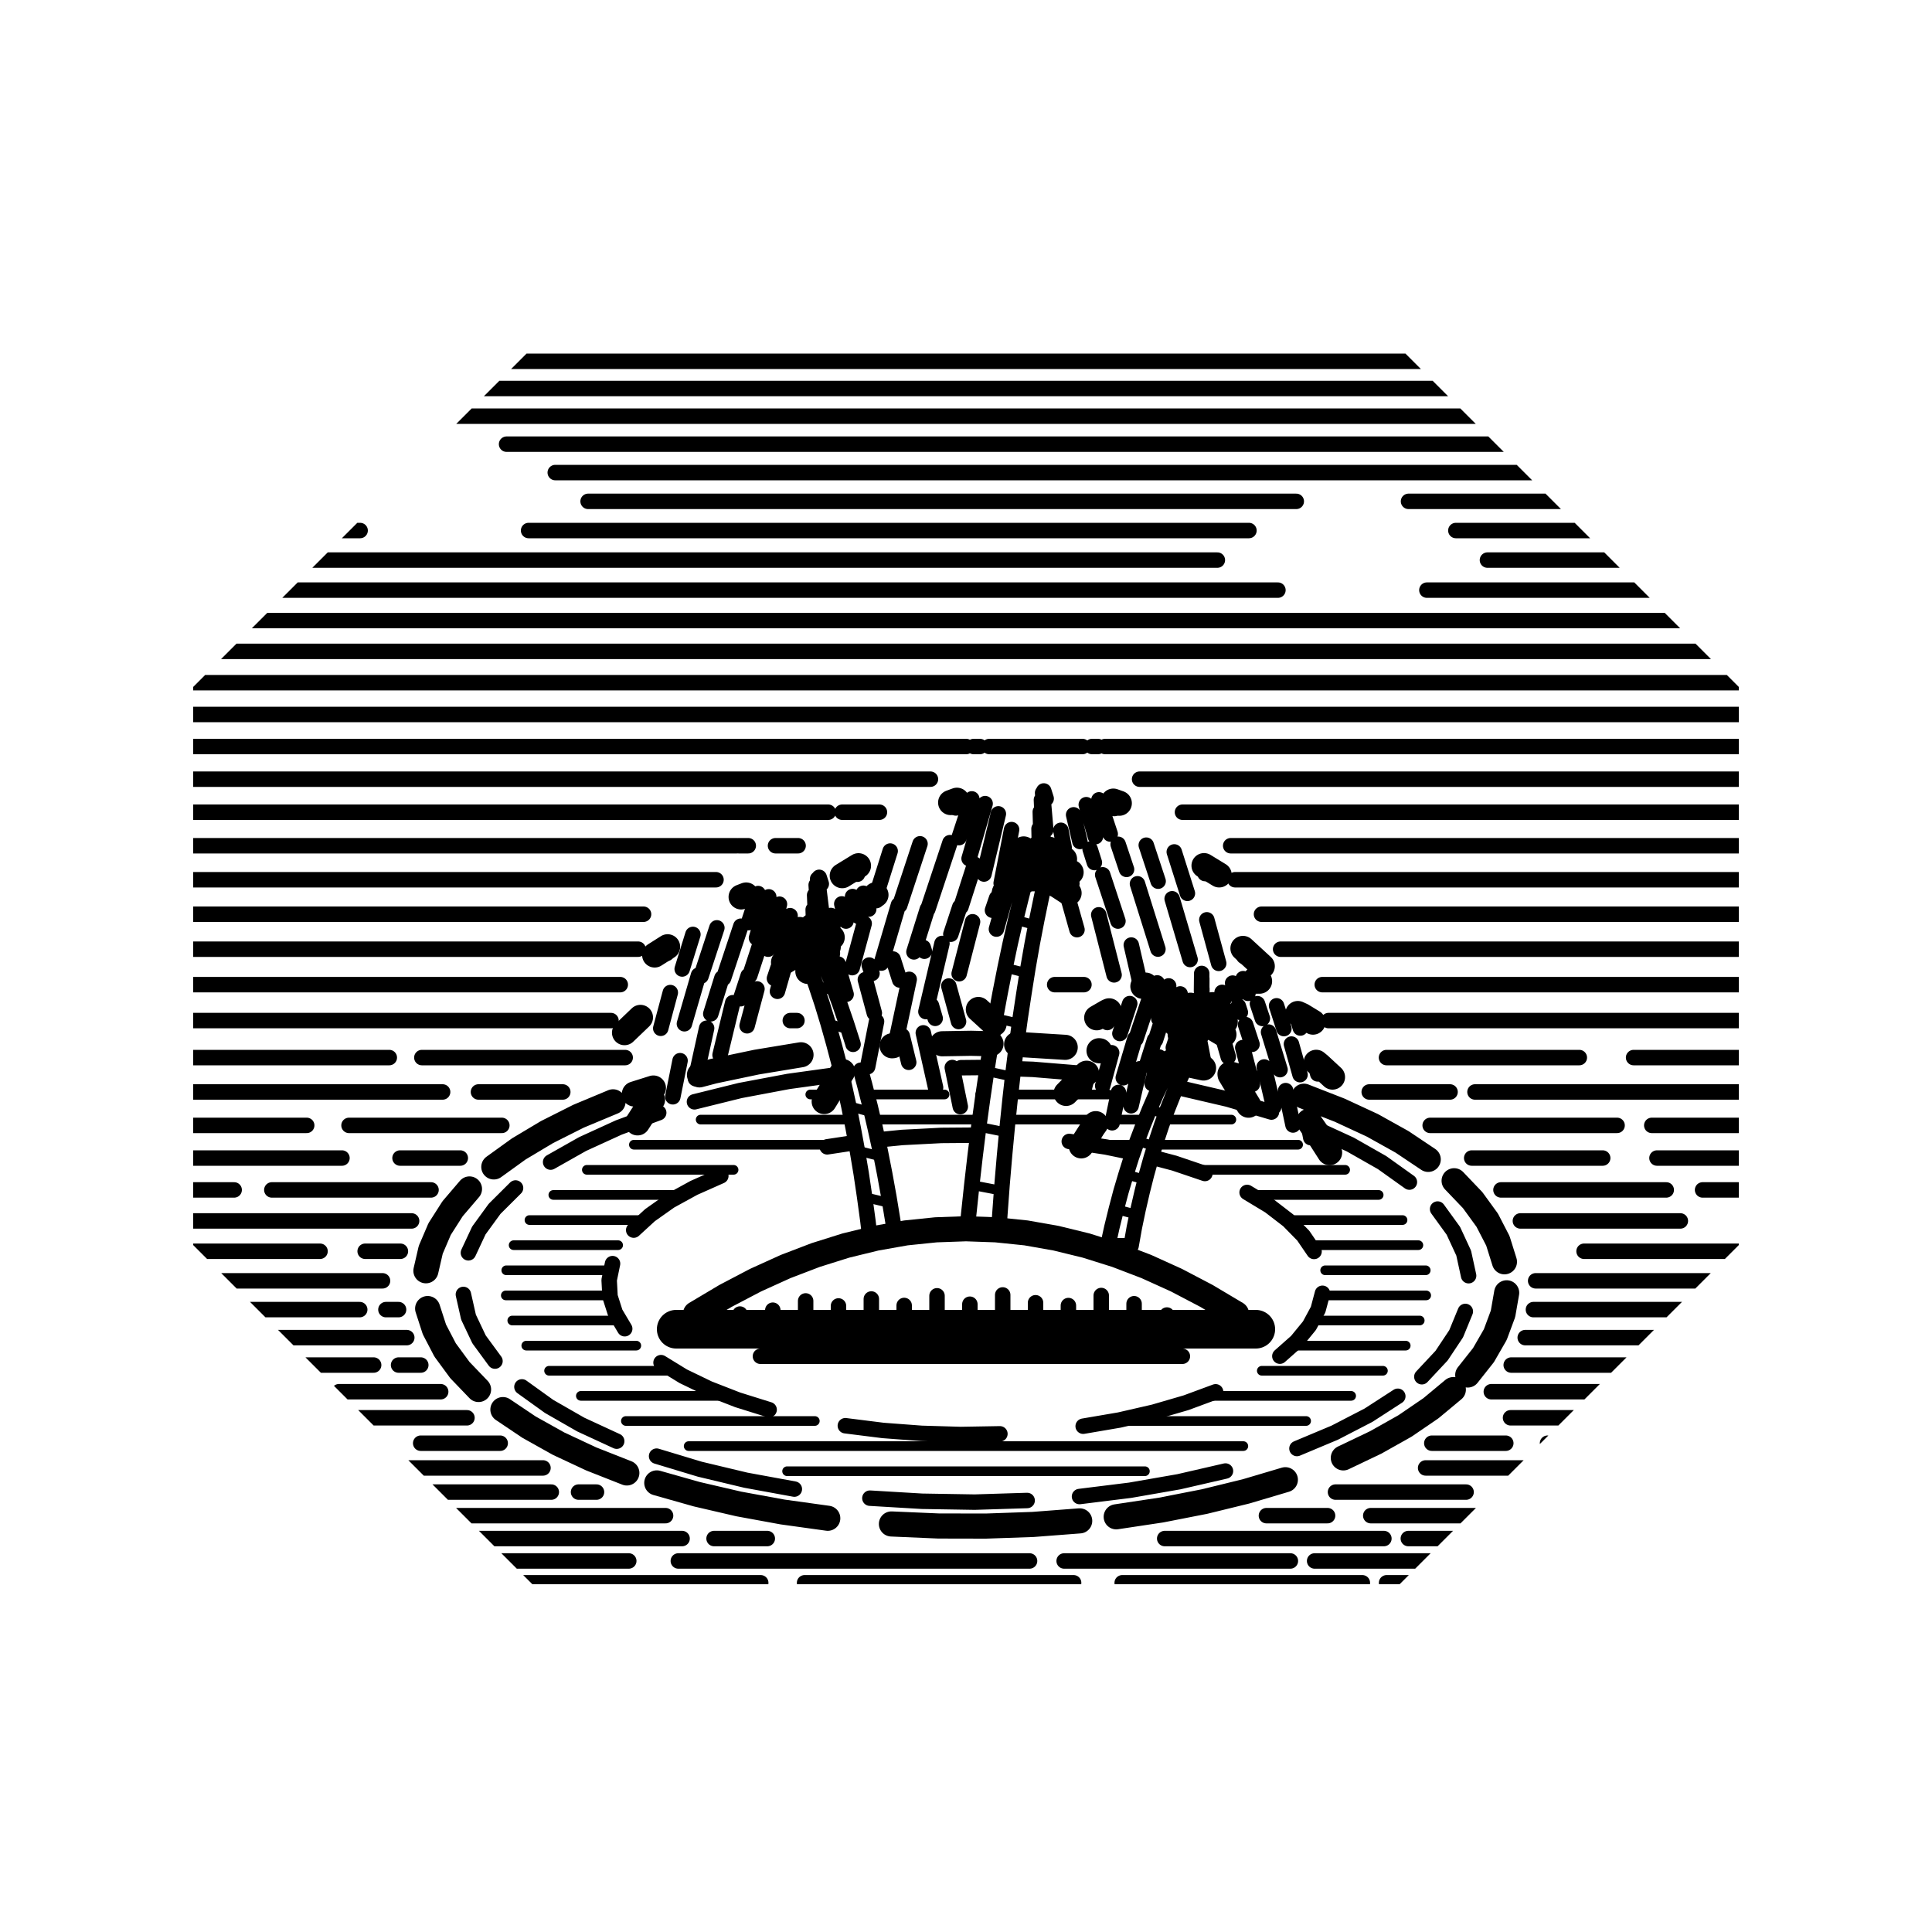
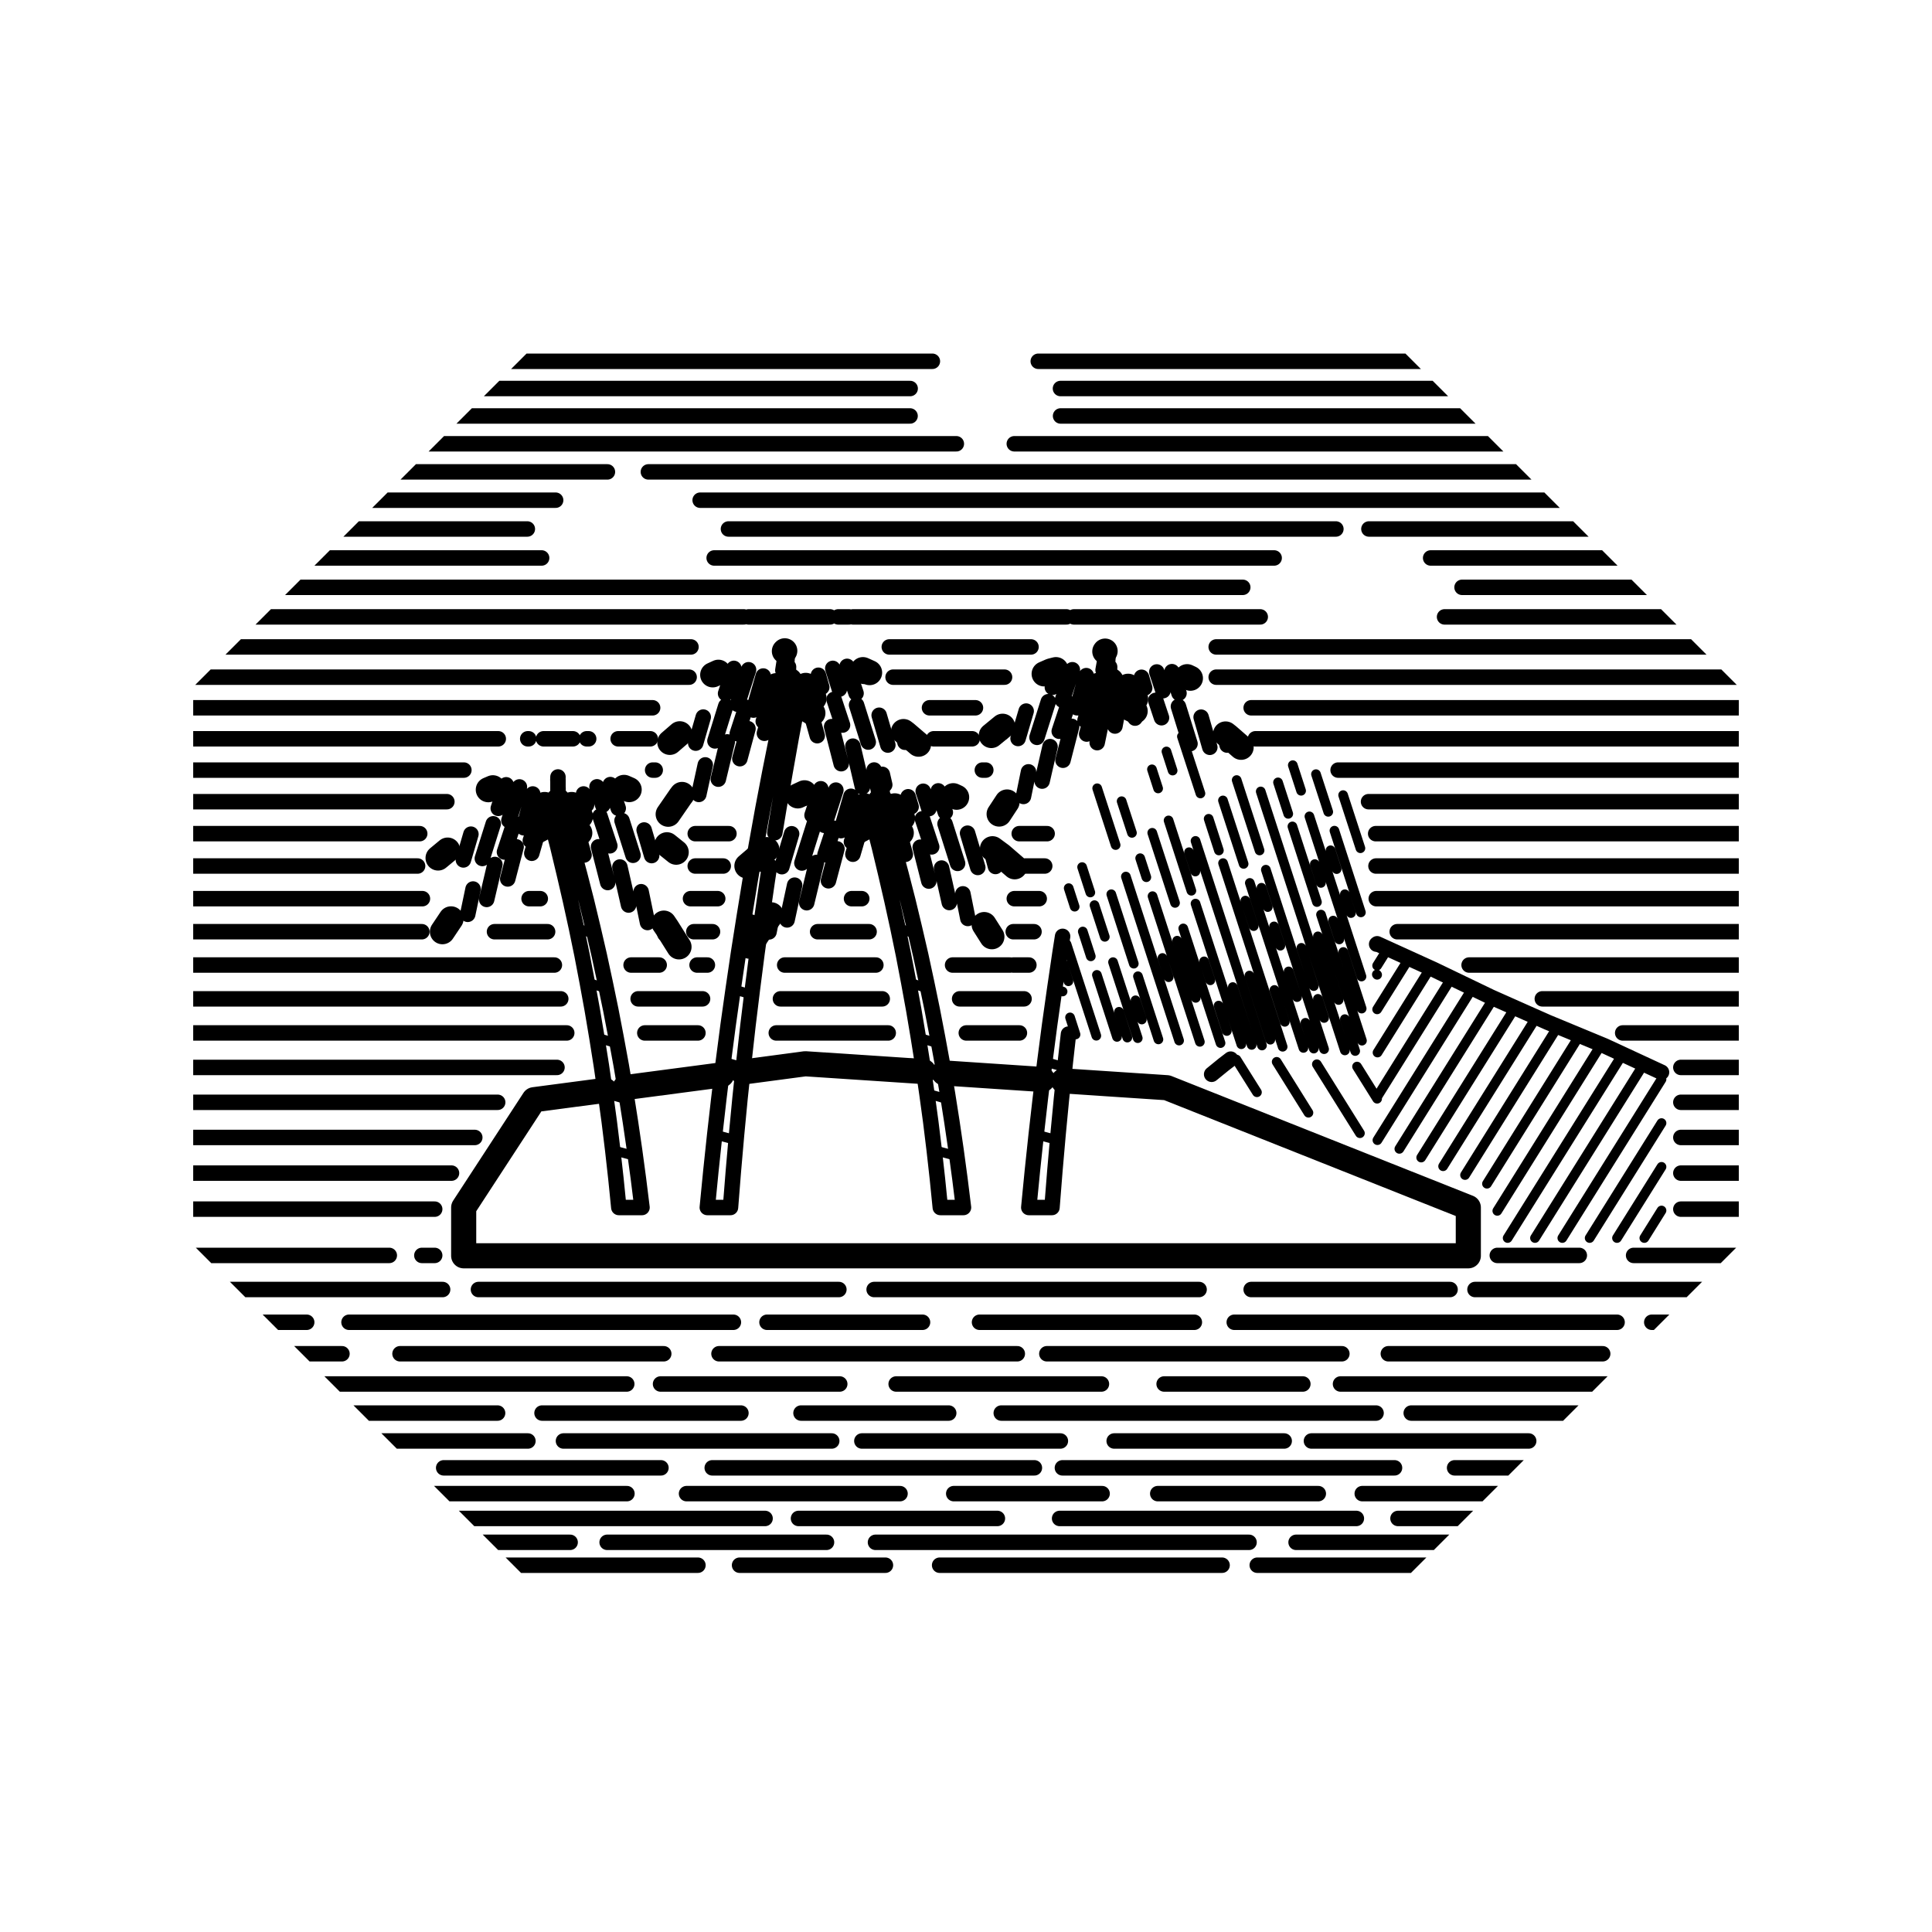
<svg xmlns="http://www.w3.org/2000/svg" viewBox="0 0 200 200">
  <defs>
    <clipPath id="w">
      <path d="M55.11 36L144.89 36L180 71.11L180 128.89L144.89 164L55.11 164L20 128.89L20 71.11Z" />
    </clipPath>
  </defs>
  <g clip-path="url(#w)" fill="none" stroke="#000" stroke-linecap="round" stroke-linejoin="round">
-     <path d="M82.34 98.22L83.11 96.83L84.65 96.83L85.42 98.22L84.65 99.61L83.11 99.61ZM105.4 90.53L106.37 88.8L108.29 88.8L109.26 90.53L108.29 92.27L106.37 92.27ZM123.04 105.9L123.74 104.64L125.14 104.64L125.84 105.9L125.14 107.16L123.74 107.16Z" fill="#000" stroke="none" />
-     <path d="M83.88 113.3L87.6 113.3M89.76 113.3L97.78 113.3M101.47 113.3L101.78 113.3M104.62 113.3L114.74 113.3M72.53 115.9L88.15 115.9M90.4 115.9L101.42 115.9M104.34 115.9L113.47 115.9M115.49 115.9L118.57 115.9M120.46 115.9L127.47 115.9M65.62 118.5L86.65 118.5M113.35 118.5L117.58 118.5M119.59 118.5L134.38 118.5M60.75 121.1L75.94 121.1M124.06 121.1L139.25 121.1M57.28 123.7L70.09 123.7M129.91 123.7L142.72 123.7M54.81 126.3L66.32 126.3M133.68 126.3L145.19 126.3M53.17 128.9L63.99 128.9M136.01 128.9L146.83 128.9M52.41 131.5L62.82 131.5M137.18 131.5L147.59 131.5M52.36 134.1L62.77 134.1M137.23 134.1L147.64 134.1M53.03 136.7L63.75 136.7M136.25 136.7L146.97 136.7M54.48 139.3L65.87 139.3M134.13 139.3L145.52 139.3M56.84 141.9L69.38 141.9M130.62 141.9L143.16 141.9M60.13 144.5L74.89 144.5M125.11 144.5L139.87 144.5M64.79 147.1L84.35 147.1M115.65 147.1L135.21 147.1M71.29 149.7L128.71 149.7M81.48 152.3L118.52 152.3M89.51 123.92L92.02 124.52M88.75 119.1L91.11 119.7M87.87 114.5L90.07 115.1M86.86 110.11L87.29 110.23M85.72 105.93L87.62 106.53M84.46 101.96L86.21 102.56M100.6 122.67L103.73 123.27M101.32 116.64L104.27 117.24M102.14 110.88L104.89 111.48M103.05 105.39L105.61 105.99M104.05 100.17L106.42 100.77M105.14 95.22L107.33 95.82M115.56 125.18L117.82 125.78M116.57 121.57L118.69 122.17M117.72 118.11L119.71 118.71M119.01 114.82L120.86 115.42M120.44 111.69L122.15 112.29M122.01 108.71L123.58 109.31" stroke-width="1" />
-     <path d="M20 37.4L180 37.4M20 40.22L180 40.22M20 43.08L180 43.08M20 45.98L39.56 45.98M52.44 45.98L180 45.98M20 48.92L34.52 48.92M57.48 48.92L180 48.92M20 51.9L31.12 51.9M60.88 51.9L134.19 51.9M145.81 51.9L180 51.9M20 54.92L37.28 54.92M54.72 54.92L129.29 54.92M150.71 54.92L180 54.92M20 57.98L126.02 57.98M153.98 57.98L180 57.98M20 61.09L132.29 61.09M147.71 61.09L180 61.09M20 64.24L180 64.24M20 67.43L180 67.43M20 70.67L180 70.67M20 73.96L180 73.96M20 77.28L100.02 77.28M100.79 77.28L101.44 77.28M102.41 77.28L112.06 77.28M113.05 77.28L113.66 77.28M114.4 77.28L180 77.28M20 80.66L96.32 80.66M117.97 80.66L180 80.66M20 84.08L85.74 84.08M87.18 84.08L91.04 84.08M122.41 84.08L180 84.08M20 87.55L76.29 87.55M76.48 87.55L77.46 87.55M80.28 87.55L82.62 87.55M127.4 87.55L180 87.55M20 91.07L74.12 91.07M127.85 91.07L180 91.07M20 94.64L66.62 94.64M130.59 94.64L180 94.64M20 98.26L66.06 98.26M132.57 98.26L180 98.26M20 101.93L64.21 101.93M109.18 101.93L112.21 101.93M136.88 101.93L180 101.93M20 105.65L63.25 105.65M81.81 105.65L82.5 105.65M137.53 105.65L180 105.65M20 109.48L40.3 109.48M43.67 109.48L64.72 109.48M143.53 109.48L163.49 109.48M169.11 109.48L180 109.48M20 113.04L45.82 113.04M49.53 113.04L58.26 113.04M141.74 113.04L150.11 113.04M152.69 113.04L180 113.04M20 116.5L31.75 116.5M36.13 116.5L51.95 116.5M148.05 116.5L167.4 116.5M170.99 116.5L180 116.5M20 119.88L35.4 119.88M41.41 119.88L47.65 119.88M152.35 119.88L165.91 119.88M171.53 119.88L180 119.88M20 123.18L24.24 123.18M28.14 123.18L44.62 123.18M155.38 123.18L172.49 123.18M176.25 123.18L180 123.18M20 126.39L42.61 126.39M157.39 126.39L173.95 126.39M20 129.53L33.13 129.53M37.8 129.53L41.45 129.53M163.98 129.53L180 129.53M20 132.59L39.6 132.59M158.97 132.59L180 132.59M20 135.57L37.24 135.57M39.95 135.57L41.26 135.57M158.74 135.57L176.52 135.57M20 138.47L42.11 138.47M157.89 138.47L178.02 138.47M20 141.31L38.68 141.31M41.26 141.31L43.56 141.31M156.44 141.31L170.76 141.31M176.35 141.31L180 141.31M20 144.07L31.68 144.07M35.09 144.07L45.62 144.07M154.38 144.07L167.4 144.07M173 144.07L180 144.07M20 146.77L48.34 146.77M156.37 146.77L180 146.77M20 149.4L39.35 149.4M43.55 149.4L51.78 149.4M148.22 149.4L155.88 149.4M160.2 149.4L180 149.4M20 151.96L33.28 151.96M36.79 151.96L56.21 151.96M147.58 151.96L179.52 151.96M20 154.46L57.07 154.46M59.89 154.46L61.75 154.46M138.25 154.46L151.77 154.46M155.84 154.46L170.64 154.46M175.59 154.46L180 154.46M20 156.9L29.52 156.9M32.77 156.9L68.9 156.9M131.1 156.9L137.43 156.9M141.9 156.9L163.96 156.9M166.89 156.9L180 156.9M20 159.27L28.35 159.27M31.78 159.27L70.61 159.27M73.92 159.27L79.43 159.27M120.57 159.27L143.26 159.27M145.79 159.27L171.02 159.27M177.21 159.27L180 159.27M20 161.59L38.54 161.59M42.81 161.59L65.09 161.59M70.22 161.59L106.58 161.59M110.16 161.59L133.58 161.59M136.09 161.59L157.39 161.59M163.15 161.59L180 161.59M20 163.85L27.56 163.85M32.65 163.85L48.75 163.85M51.68 163.85L78.75 163.85M83.29 163.85L111.14 163.85M116.17 163.85L141.03 163.85M143.54 163.85L172.13 163.85M151.69 135.76L150.74 138.07L149.23 140.34L147.19 142.52M144.7 144.54L141.67 146.5L138.17 148.31L134.26 149.95M126.86 152.28L122.04 153.39L116.99 154.27L111.75 154.92M106.33 155.33L100.9 155.5L95.45 155.41L90.05 155.09M82.23 154.15L77.21 153.23L72.44 152.09L67.97 150.74M63.84 149.19L60.12 147.47L56.84 145.59L54.03 143.57M51.24 140.9L49.59 138.65L48.5 136.35L47.97 134M48.49 129.69L49.57 127.38L51.2 125.14L53.37 122.98M57 120.3L60.31 118.43L64.05 116.72L68.19 115.19M71.89 114.06L76.62 112.89L81.61 111.95L86.81 111.23M99.47 110.53L101.5 110.51L102.19 110.53M104.92 110.63L106.93 110.7L112.29 111.14M119.31 112.14L120.15 112.29M121.77 112.57L122.32 112.67L127.12 113.79L131.62 115.12M136.04 116.76L139.78 118.48L143.07 120.35L145.9 122.37M148.82 125.16L150.45 127.41L151.52 129.72L152.03 132.06M136.9 133.88L136.45 135.57L135.55 137.24L134.23 138.85L132.49 140.39M125.84 144.08L122.78 145.21L119.45 146.18L115.88 147L112.13 147.64M103.51 148.43L99.45 148.5L95.4 148.38L91.41 148.08L87.51 147.59M79.62 145.93L76.36 144.91L73.38 143.75L70.73 142.47L68.43 141.06M64.67 137.55L63.69 135.9L63.15 134.21L63.06 132.51L63.41 130.81M65.6 127.34L67.29 125.79L69.37 124.32L71.83 122.97L74.62 121.73M85.63 118.72L88.6 118.27M90.87 118L93.4 117.75L97.43 117.54L101.21 117.51M110.69 118.16L114.5 118.74L117.3 119.32M119.19 119.78L121.57 120.41L124.73 121.48M129.1 123.44L131.42 124.84L133.37 126.34L134.91 127.91L136.03 129.55M90.07 128.32L89.85 126.42L89.51 123.92L89.15 121.49L88.75 119.1L88.32 116.77L87.87 114.5L87.38 112.27L87.24 111.71M87.19 111.49L86.86 110.11L86.3 107.99L85.72 105.93L85.11 103.92L84.46 101.96L83.79 100.06L83.08 98.22L84.08 98.22M84.39 98.22L84.68 98.22L85.46 100.06L86.21 101.96L86.93 103.92L87.62 105.93L88.28 107.99L88.31 108.11M89.1 110.79L89.5 112.27L90.07 114.5L90.6 116.77L91.11 119.1L91.58 121.49L92.02 123.92L92.43 126.42L92.64 127.83M81.4 99.42L80.48 102.62M78.36 102.37L77.34 106.19M75.85 103.8L74.54 109.21M73.15 106.44L72 111.66M70.4 109.8L69.65 113.54M67.65 113.68L67.5 114.49M80.53 100.21L80.17 101.29M77.45 101L76.67 103.39M74.73 101.25L73.58 104.95M72.31 100.95L70.85 105.98M69.39 102.75L68.4 106.45M66.43 105.19L66.23 105.99M81.06 98.97L80.7 100.16M78.75 97.52L77.62 100.98M76.69 95.88L74.9 101.27M74.21 96.05L72.57 101.05M71.73 96.73L70.62 100.31M69.25 97.91L69.03 98.69M82.89 96.4L82.42 99.12M81.79 94.79L80.93 98.95M80.69 93.6L79.52 98.26M79.58 92.84L78.31 97.1M78.48 92.5L77.49 95.51M77.38 92.59L77.17 93.24M84.02 96.1L84.09 98.96M84.18 94.16L84.31 98.56M84.33 92.66L84.53 97.64M84.49 91.61L84.77 96.21M84.64 90.99L85.04 94.26M84.8 90.82L85.02 91.5M84.89 96.39L85.37 99.14M86.01 94.77L86.23 95.81M87.14 93.57L87.58 95.35M88.26 92.81L88.88 94.87M89.38 92.47L89.93 94.11M90.51 92.57L90.72 93.23M85.95 97.11L85.97 97.18M86.77 99.8L86.84 100.02M95.57 98.08L95.69 98.47M89.98 99.9L90.27 100.77M92.45 99.28L93.14 101.45M96.42 104.08L96.81 105.42M98.22 102.07L99.23 105.75M101.15 104.37L101.35 105.17M86.67 99.78L87.59 102.93M89.58 101.41L90.51 104.87M93.4 107.23L94.07 109.97M95.58 106.92L96.85 112.58M98.58 110.51L99.41 114.56M101.59 114.65L101.59 114.67M100.13 127.2L100.27 125.78L100.6 122.67L100.95 119.62L101.32 116.64L101.72 113.73L102.14 110.88L102.58 108.1L103.05 105.39L103.54 102.75L104.05 100.17L104.58 97.66L105.14 95.22L105.73 92.84L106.33 90.53L107.48 90.53M107.73 90.53L108.33 90.53L107.82 92.84L107.33 95.22L106.86 97.66L106.42 100.17L106.01 102.75L105.61 105.39L105.24 108.1L104.89 110.88L104.57 113.73L104.27 116.64L103.99 119.62L103.73 122.67L103.5 125.78L103.4 127.34M104.28 92.17L103.15 96.18M100.68 95.42L99.29 100.8M97.51 97.67L95.85 104.72M94.12 101.38L92.72 107.94M90.74 105.74L89.82 110.43M87.35 110.73L87.17 111.75M103.17 92.97L102.74 94.23M99.36 93.88L98.43 96.71M96 94.11L94.61 98.54M93.01 93.67L91.24 99.7M89.46 95.6L88.22 100.17M85.82 98.51L85.57 99.5M103.78 91.45L103.34 92.92M100.89 89.47L99.48 93.87M98.34 87.23L96.05 94.12M95.24 87.35L93.14 93.72M92.15 88.1L90.71 92.67M89.05 89.5L88.76 90.5M106.09 88.07L105.51 91.71M104.72 85.88L103.64 91.43M103.35 84.25L101.86 90.48M101.98 83.19L100.32 88.88M100.6 82.7L99.28 86.71M99.23 82.77L98.95 83.64M107.44 88.05L107.49 91.4M107.56 85.79L107.67 90.93M107.69 84.04L107.84 89.86M107.81 82.8L108.03 88.19M107.93 82.08L108.26 85.91M108.05 81.88L108.3 82.67M108.51 88.11L109.07 91.67M109.82 85.95L110.16 87.73M111.14 84.35L111.79 87.11M112.45 83.3L113.4 86.61M113.76 82.8L114.93 86.34M115.08 82.85L115.35 83.7M109.94 89.02L110.6 91.19M112.85 87.9L113.29 89.29M115.75 87.4L116.62 90M118.66 87.49L119.89 91.22M121.56 88.19L122.92 92.48M124.47 89.49L124.74 90.43M110.56 90.26L110.96 91.46M114.15 90.56L115.73 95.35M117.75 91.49L119.87 98.25M121.34 93.04L123.2 99.33M124.93 95.22L126.16 99.73M128.52 98.03L128.77 99.01M110.36 92.22L111.49 96.24M113.74 94.7L115.33 100.92M117.11 97.83L118.21 102.58M124.16 107.63L124.76 110.72M127.22 111.07L127.4 112.09M114.68 128.96L115.1 127.05L115.56 125.18L116.04 123.36L116.57 121.57L117.12 119.82L117.72 118.11L118.35 116.45L119.01 114.82L119.7 113.23L120.44 111.69L121.2 110.18L121.49 109.65M121.79 109.11L122.01 108.71L122.84 107.29L123.72 105.9L124.41 105.9M124.42 105.9L125.16 105.9L124.35 107.29L123.58 108.71L122.85 110.18L122.15 111.69L121.49 113.23L120.86 114.82L120.26 116.45L119.71 118.11L119.18 119.82L118.69 121.57L118.24 123.36L117.82 125.18L117.43 127.05L117.09 128.96L114.68 128.96M122.44 106.92L121.74 109.37M119.98 109.42L119.27 112.18M117.98 110.64L117.09 114.47M115.78 113.09L115.13 116.23M113.56 116.11L113.33 117.35M121.85 107.28L121.46 108.46M119.52 107.65L118.7 110.25M117.48 107.53L116.28 111.57M115.08 108.98L114.15 112.4M112.69 110.9L112.24 112.68M122.2 106.53L121.98 107.25M120.26 105.66L119.62 107.66M118.87 103.72L117.59 107.56M116.95 103.89L115.93 106.99M115.03 104.53L114.63 105.85M123.36 104.24L122.88 106.66M122.17 102.89L121.32 106.36M120.98 102.06L119.96 105.46M119.79 101.75L119.03 104.03M118.6 101.96L118.6 101.96M124.43 103.97L124.42 106.38M124.42 102.34L124.41 105.76M124.41 101.28L124.4 104.5M124.4 100.77L124.38 102.59M125.42 104.18L125.86 106.66M126.51 102.73L126.68 103.5M127.6 101.77L127.95 103.04M128.69 101.31L129.19 102.83M129.78 101.34L130.02 102.07M126.21 104.87L126.48 105.74M128.19 104.15L128.4 104.8M130.17 103.9L130.68 105.43M132.15 104.12L132.91 106.48M134.12 104.79L134.61 106.42M126.57 105.77L126.59 105.81M128.94 106.07L129.61 108.11M131.32 106.84L132.51 110.73M133.69 108.08L134.58 111.25M136.06 109.8L136.41 111.17M126.43 106.91L127.15 109.41M128.65 108.45L129.64 112.25M130.87 110.45L131.85 114.61M133.09 112.9L133.85 116.46M135.31 115.8L135.69 117.77M73.2 137.4L73.2 136.63M76.6 137.4L76.6 136.03M80 137.4L80 135.63M83.4 137.4L83.4 134.67M86.8 137.4L86.8 135.19M90.2 137.4L90.2 134.47M93.6 137.4L93.6 135.14M97 137.4L97 134.14M100.4 137.4L100.4 135.01M103.8 137.4L103.8 134.05M107.2 137.4L107.2 134.86M110.6 137.4L110.6 135.15M114 137.4L114 134.11M117.4 137.4L117.4 134.96M120.8 137.4L120.8 136.13M124.2 137.4L124.2 136.51M78.72 140.4L122.4 140.4" stroke-width="1.6" />
-     <path d="M155.97 133.83L155.59 136.01L154.79 138.16L153.57 140.28L151.94 142.34M150.45 143.85L148.13 145.78L145.45 147.61L142.41 149.32L139.06 150.92M133.06 153.18L128.98 154.39L124.69 155.44L120.2 156.32L115.55 157.02M111.77 157.44L106.94 157.81L102.05 157.98L97.15 157.97L92.28 157.76M85.69 157.17L81.01 156.52L76.48 155.69L72.13 154.68L67.99 153.51M64.89 152.48L61.21 151.03L57.83 149.45L54.77 147.74L52.06 145.92M49.54 143.84L47.61 141.83L46.08 139.75L44.97 137.62L44.27 135.46M44.09 131.55L44.59 129.38L45.51 127.23L46.85 125.13L48.6 123.08M51.12 120.8L53.7 118.94L56.63 117.19L59.89 115.55L63.46 114.06M65.67 113.25L67.64 112.63M72.41 111.27L73.89 110.88L78.32 109.95L82.92 109.19M92.35 108.26L92.44 108.25M97.53 108.05L100.52 108L102.59 108.05M105.24 108.11L105.41 108.12L110.27 108.42M113.77 108.77L113.84 108.78M121.27 109.9L121.35 109.91M122.85 110.18L123.01 110.21L124.59 110.56M127.33 111.18L127.39 111.19L129.14 111.68M134.98 113.48L138.67 114.92L142.06 116.49L145.13 118.2L147.85 120.02M150.53 122.23L152.45 124.24L153.96 126.32L155.06 128.45L155.74 130.62M83.88 98.22L82.45 98.88M82.04 99.08L81.11 99.62M67.55 113.84L66 116.24M83.88 98.22L82.54 98.14M66.3 105.32L64.65 106.9M83.88 98.22L82.61 97.52M69.11 98.01L67.77 98.86M83.88 98.22L83.16 96.87L82.77 96.22M77.24 92.65L76.72 92.85M83.88 98.22L83.98 96.65L84.04 95.89M83.88 98.22L84.61 96.86L85.01 96.21M90.65 92.63L90.68 92.64M83.88 98.22L85.38 97.38L86.15 97.04M83.88 98.22L85.74 98.03M101.28 104.5L102.91 105.99M83.88 98.22L85.63 98.99M107.33 90.53L105.54 91.45M105.15 91.65L105.13 91.66L103.97 92.4M87.23 110.93L85.32 114.03M107.33 90.53L105.67 90.39M85.67 98.66L83.63 100.56M107.33 90.53L105.76 89.59M88.87 89.62L87.19 90.65M107.33 90.53L106.44 88.71L105.97 87.88M99.06 82.84L98.41 83.08M107.33 90.53L107.41 88.7L107.45 87.84M107.33 90.53L108.18 88.74L108.63 87.92M115.25 82.93L115.87 83.15M107.33 90.53L109.22 89.39L110.2 88.93M124.64 89.61L126.21 90.57M107.33 90.53L109.66 90.29L110.88 90.3M128.67 98.18L130.67 100.02M107.33 90.53L109.52 91.7L110.67 92.45M127.34 111.26L129.25 114.41M124.44 105.9L124.42 105.91M124.41 105.91L123.18 106.49L122.17 107.09M113.43 116.32L113.18 116.67L111.93 118.62M124.44 105.9L124.42 105.9M124.41 105.9L123.03 105.92L122.98 105.93M112.48 111.1L111.77 111.75L110.36 113.19M124.44 105.9L124.42 105.89M124.41 105.89L123.34 105.16L123.1 105.03M114.82 104.64L114.62 104.73L113.53 105.36M124.44 105.9L124.42 105.88M124.41 105.87L123.82 104.9L123.23 104.06M118.6 101.98L118.31 102.1M124.44 105.9L124.43 104.81L124.43 103.84L124.43 103.76M124.44 105.9L125.03 104.81L125.54 104M129.93 101.39L130.39 101.57M124.44 105.9L125.58 105.19L126.44 104.78M134.35 104.92L134.77 105.11L135.92 105.81M124.44 105.9L125.79 105.77L126.45 105.79M126.55 105.79L126.84 105.79M136.25 109.97L136.59 110.25L137.94 111.5M124.44 105.9L125.76 106.53L126.7 107.09M135.49 116.07L136.32 117.26L137.64 119.32M72 136L75.11 134.15L78.22 132.52L81.33 131.11L84.44 129.92L87.56 128.94L90.67 128.18L93.78 127.63L96.89 127.31L100 127.2L103.11 127.31L106.22 127.63L109.33 128.18L112.44 128.94L115.56 129.92L118.67 131.11L121.78 132.52L124.89 134.15L128 136L128 137.6L72 137.6Z" stroke-width="2.6" />
-     <path d="M70 137.6L130 137.6" stroke-width="4" />
+     <path d="M56.38 85L57.08 83.74L58.48 83.74L59.18 85L58.48 86.26L57.08 86.26ZM80.5 72.6L81.2 71.34L82.6 71.34L83.3 72.6L82.6 73.86L81.2 73.86ZM89.66 85L90.36 83.74L91.76 83.74L92.46 85L91.76 86.26L90.36 86.26ZM113.78 72.6L114.48 71.34L115.88 71.34L116.58 72.6L115.88 73.86L114.48 73.86Z" fill="#000" stroke="none" />
+     <path d="M142.53 100.87L142.56 100.91M140.48 110.41L142.56 113.74M136.32 110.17L140.78 117.31M132.16 109.92L135.45 115.19M127.99 109.68L130.12 113.07M142.56 99.96L143.66 98.2M142.56 104.49L145.87 99.2M142.6 108.96L148.07 100.2M142.56 113.55L150.25 101.24M142.59 118.03L152.43 102.29M144.86 118.93L154.61 103.33M147.12 119.83L156.82 104.32M149.39 120.73L159.03 105.31M151.66 121.64L161.26 106.26M153.93 122.54L163.51 107.19M155 125.35L165.76 108.12M156.07 128.16L167.97 109.13M158.9 128.16L170.16 110.15M161.73 128.16L172 111.73M164.56 128.16L172 116.26M167.39 128.16L172 120.79M170.22 128.16L172 125.31M63.43 119.06L65.69 119.66M62.67 113.19L64.8 113.79M61.79 107.4L63.78 108M60.79 101.69L62.64 102.29M59.67 96.05L61.38 96.65M58.42 90.49L60 91.09M73.99 117.44L76.25 118.04M74.88 109.9L77.01 110.5M75.9 102.39L77.89 102.99M77.04 94.91L78.89 95.51M78.3 87.45L79.41 87.84M79.68 80.01L81.26 80.61M96.71 119.06L98.97 119.66M95.95 113.19L98.08 113.79M95.07 107.4L97.06 108M94.07 101.69L95.92 102.29M92.95 96.05L94.66 96.65M91.7 90.49L93.28 91.09M107.27 117.44L109.53 118.04M108.16 109.9L110.29 110.5M109.18 102.39L110 102.64M139.04 82.31L140.83 87.81M136.23 80.14L137.5 84.04M138.14 85.99L140.88 94.45M133.83 79.21L134.69 81.86M135.55 84.51L140.94 101.09M132.3 80.99L133.36 84.25M133.79 85.55L136.33 93.38M136.75 94.68L140.99 107.73M130.51 81.93L139.22 108.74M128.02 80.75L130.39 88.04M131.04 90.03L137.07 108.61M126.6 82.86L128.74 89.43M129.38 91.4L134.93 108.48M122.35 76.24L124.27 82.14M125.12 84.76L126.18 88.04M126.61 89.35L132.78 108.36M120.75 77.79L121.39 79.77M123.76 87.05L130.64 108.23M119.25 79.64L119.89 81.62M120.97 84.93L123.33 92.21M123.76 93.54L128.5 108.1M119.28 86.21L121.64 93.47M122.49 96.11L126.35 107.98M116.11 82.94L117.18 86.22M118.03 88.84L118.67 90.81M119.31 92.77L124.21 107.85M113.58 81.6L115.49 87.48M116.55 90.74L122.06 107.72M115.04 92.57L117.37 99.76M117.8 101.06L119.92 107.6M112.02 89.76L112.87 92.39M113.3 93.7L114.37 96.98M115.22 99.6L117.78 107.47M110.63 91.94L111.25 93.86M112.09 96.43L112.92 99M113.55 100.92L115.63 107.34M110.41 97.75L113.49 107.22M110.77 105.32L111.34 107.09M137.74 88.02L138.37 89.97M139.22 92.57L139.85 94.52M136.11 89.45L136.74 91.4M138.01 95.3L138.64 97.25M139.06 98.55L140.96 104.41M136.43 96.93L138.57 103.52M139.22 105.5L140.29 108.8M134.72 98.12L136 102.08M136.43 103.4L137.07 105.38M130.59 91.9L131.24 93.9M131.89 95.9L132.54 97.9M133.4 100.56L134.27 103.22M135.14 105.88L136 108.55M128.92 93.23L129.78 95.87M131.93 102.48L133 105.78M129.34 100.99L131.5 107.63M123.09 88.22L123.74 90.22M127.62 102.18L129.57 108.17M124.65 99.52L125.29 101.48M126.15 104.1L127 106.73M121.86 97.38L123.78 103.3M120.34 99.17L120.98 101.16M117.55 103.55L118.2 105.54M115.84 104.74L116.7 107.41M110 99.72L110.6 101.58" stroke-width="1" />
+     <path d="M20 37.4L96.52 37.4M107.48 37.4L180 37.4M20 40.22L94.22 40.22M109.78 40.22L180 40.22M20 43.06L94.21 43.06M109.79 43.06L180 43.06M20 45.94L99 45.94M105 45.94L180 45.94M20 48.85L62.88 48.85M67.12 48.85L180 48.85M20 51.78L57.52 51.78M72.48 51.78L180 51.78M20 54.76L54.59 54.76M75.41 54.76L138.29 54.76M141.71 54.76L180 54.76M20 57.76L56.07 57.76M73.93 57.76L131.9 57.76M148.1 57.76L180 57.76M20 60.8L128.65 60.8M151.35 60.8L180 60.8M20 63.86L77 63.86M77.49 63.86L85.93 63.86M86.77 63.86L87.89 63.86M88.3 63.86L110.4 63.86M111.17 63.86L130.46 63.86M149.54 63.86L180 63.86M20 66.97L71.53 66.97M92.06 66.97L106.73 66.97M125.9 66.97L180 66.97M20 70.1L71.34 70.1M92.45 70.1L103.99 70.1M125.9 70.1L180 70.1M20 73.27L67.56 73.27M96.22 73.27L100.98 73.27M129.52 73.27L180 73.27M20 76.48L51.58 76.48M54.63 76.48L54.73 76.48M56.27 76.48L59.31 76.48M60.73 76.48L60.94 76.48M63.99 76.48L67.32 76.48M96.65 76.48L100.64 76.48M129.96 76.48L180 76.48M20 79.72L48.02 79.72M67.56 79.72L67.83 79.72M101.69 79.72L102.05 79.72M138.52 79.72L180 79.72M20 82.99L46.26 82.99M141.67 82.99L180 82.99M20 86.3L43.45 86.3M71.97 86.3L75.46 86.3M105.51 86.3L108.4 86.3M142.41 86.3L180 86.3M20 89.65L43.23 89.65M71.97 89.65L74.87 89.65M106.09 89.65L108.15 89.65M142.44 89.65L180 89.65M20 93.03L43.73 93.03M54.77 93.03L55.93 93.03M71.48 93.03L74.3 93.03M88.15 93.03L89.21 93.03M105 93.03L107.58 93.03M142.47 93.03L180 93.03M20 96.45L43.67 96.45M51.19 96.45L56.69 96.45M71.82 96.45L73.76 96.45M84.64 96.45L89.97 96.45M104.89 96.45L107.04 96.45M144.64 96.45L180 96.45M20 99.9L57.39 99.9M65.33 99.9L68.24 99.9M72.16 99.9L73.23 99.9M81.23 99.9L90.67 99.9M98.61 99.9L104.56 99.9M104.89 99.9L106.51 99.9M152.08 99.9L180 99.9M20 103.4L58.05 103.4M66.06 103.4L72.73 103.4M80.79 103.4L91.33 103.4M99.34 103.4L106.01 103.4M159.66 103.4L180 103.4M20 106.93L58.67 106.93M66.75 106.93L72.25 106.93M80.36 106.93L91.95 106.93M100.03 106.93L105.53 106.93M167.98 106.93L180 106.93M20 110.5L57.66 110.5M174 110.5L180 110.5M20 114.11L51.52 114.11M174 114.11L180 114.11M20 117.75L49.15 117.75M174 117.75L180 117.75M20 121.44L46.74 121.44M174 121.44L180 121.44M20 125.17L45 125.17M174 125.17L180 125.17M125.43 111.21L126.67 110.2L127.4 109.64M142.51 97.74L142.56 97.7L148.43 100.37L154.31 103.2L160.2 105.82L166.09 108.26L172 111M20 129.96L40.3 129.96M43.67 129.96L45 129.96M155 129.96L163.49 129.96M169.11 129.96L180 129.96M20 133.49L45.82 133.49M49.53 133.49L86.84 133.49M90.49 133.49L124.13 133.49M129.52 133.49L150.11 133.49M152.69 133.49L180 133.49M20 136.88L31.75 136.88M36.13 136.88L75.92 136.88M79.4 136.88L95.5 136.88M101.4 136.88L123.64 136.88M127.77 136.88L167.4 136.88M170.99 136.88L180 136.88M20 140.14L35.4 140.14M41.41 140.14L68.71 140.14M74.43 140.14L105.31 140.14M108.37 140.14L138.91 140.14M143.72 140.14L165.91 140.14M171.53 140.14L180 140.14M20 143.27L24.24 143.27M28.14 143.27L64.88 143.27M68.38 143.27L86.93 143.27M92.77 143.27L114.02 143.27M120.51 143.27L134.87 143.27M138.77 143.27L172.49 143.27M176.25 143.27L180 143.27M20 146.28L51.51 146.28M56.11 146.28L76.7 146.28M82.92 146.28L98.21 146.28M103.65 146.28L142.45 146.28M146.09 146.28L173.95 146.28M20 149.17L33.13 149.17M37.8 149.17L54.65 149.17M58.33 149.17L86.1 149.17M89.22 149.17L109.77 149.17M115.34 149.17L132.94 149.17M135.76 149.17L158.25 149.17M163.98 149.17L180 149.17M20 151.95L39.6 151.95M45.93 151.95L68.42 151.95M73.73 151.95L107.08 151.95M109.98 151.95L144.36 151.95M150.58 151.95L180 151.95M20 154.62L37.24 154.62M39.95 154.62L64.9 154.62M71.07 154.62L93.17 154.62M98.73 154.62L114.09 154.62M119.85 154.62L136.47 154.62M141.02 154.62L176.52 154.62M20 157.19L43.97 157.19M47.49 157.19L79.2 157.19M82.66 157.19L103.25 157.19M109.69 157.19L140.41 157.19M144.72 157.19L178.02 157.19M20 159.66L38.68 159.66M41.26 159.66L59.02 159.66M62.85 159.66L85.56 159.66M90.63 159.66L129.3 159.66M134.17 159.66L170.76 159.66M176.35 159.66L180 159.66M20 162.03L31.68 162.03M35.09 162.03L72.25 162.03M76.56 162.03L91.66 162.03M97.27 162.03L126.51 162.03M130.15 162.03L167.4 162.03M173 162.03L180 162.03M64.06 125L63.76 122.02L63.43 119.06L63.07 116.12L62.67 113.19L62.25 110.29L61.79 107.4L61.31 104.54L60.79 101.69L60.25 98.86L59.67 96.05L59.06 93.26L58.42 90.49L57.76 87.73L57.06 85L57.77 85M57.77 85L58.5 85L59.26 87.73L60 90.49L60.71 93.26L61.38 96.05L62.03 98.86L62.64 101.69L63.23 104.54L63.78 107.4L64.31 110.29L64.8 113.19L65.26 116.12L65.69 119.06L66.09 122.02L66.46 125L64.06 125M55.74 85.94L55.05 88.33M53.43 87.66L52.56 90.99M51.23 89.49L50.38 93.11M48.97 92.03L48.42 94.65M46.71 95.07L46.69 95.19M55.31 85.8L54.9 87.01M53.21 85.2L52.22 88.2M51.06 85.28L49.93 88.87M48.75 86.35L47.97 89.02M46.43 87.92L46.32 88.34M56.53 83.44L55.99 85.86M55.15 82.19L54.21 85.69M53.77 81.46L52.68 84.94M52.4 81.24L51.58 83.68M51.02 81.54L51.02 81.54M57.77 83.09L57.77 85.38M57.77 81.58L57.76 84.65M57.76 80.69L57.76 83.18M57.76 80.43L57.75 80.77M59.02 83.44L59.57 85.88M60.41 82.19L60.72 83.32M61.8 81.45L62.39 83.35M63.18 81.22L64 83.67M64.57 81.49L64.61 81.6M59.83 84.53L59.99 85.01M62.11 84.49L63.13 87.56M64.39 84.95L65.53 88.54M66.68 85.92L67.46 88.57M68.96 87.38L69.06 87.76M59.76 86.05L60.46 88.51M61.96 87.66L62.91 91.36M64.17 89.75L65.07 93.69M66.37 92.31L67.03 95.5M68.58 95.34L68.83 96.69M73.22 125L73.59 121.22L73.99 117.44L74.42 113.67L74.88 109.9L75.37 106.15L75.9 102.39L76.45 98.65L77.04 94.91L77.65 91.17L78.3 87.45L78.97 83.73L79.68 80.01L80.42 76.3L81.18 72.6L81.55 72.6M81.72 72.6L82.62 72.6L81.92 76.3L81.26 80.01L80.62 83.73L80.21 86.2M79.67 89.62L79.43 91.17L78.89 94.91L78.37 98.65L77.89 102.39L77.43 106.15L77.01 109.9L76.61 113.67L76.25 117.44L75.92 121.22L75.62 125L73.22 125M79.83 73.56L79.13 75.91M77.43 75.43L76.59 78.54M75.29 76.8L74.36 80.66M73.01 79.18L72.34 82.24M70.73 82.05L70.51 83.16M79.39 73.55L79.01 74.68M77.21 73.22L76.32 75.95M75.13 73.09L74.01 76.7M72.8 74.23L72.02 76.93M70.46 75.88L70.34 76.35M80.53 71.13L79.94 73.56M79.01 69.98L78 73.51M77.49 69.33L76.34 72.9M75.97 69.19L75.11 71.79M74.45 69.55L74.36 69.84M81.78 70.66L81.72 73.09M81.63 69.03L81.51 72.5M81.49 67.94L81.3 71.27M81.35 67.4L81.04 69.39M83.24 71.1L83.83 73.56M84.72 69.9L85.07 71.14M86.21 69.19L86.89 71.34M87.69 68.98L88.62 71.77M89.17 69.25L89.41 70.02M84 72.29L84.11 72.6M86.34 72.4L87.22 75.06M88.67 72.98L89.88 76.82M91.01 74.04L91.91 77.13M93.34 75.58L93.68 76.84M83.89 73.64L84.6 76.16M86.09 75.22L87.08 79.06M88.29 77.24L89.28 81.47M90.49 79.71L91.13 82.74M97.34 125L97.04 122.02L96.71 119.06L96.35 116.12L95.95 113.19L95.53 110.29L95.07 107.4L94.59 104.54L94.07 101.69L93.53 98.86L92.95 96.05L92.34 93.26L91.7 90.49L91.04 87.73L90.34 85L91.15 85M91.22 85L91.78 85L92.54 87.73L93.28 90.49L93.99 93.26L94.66 96.05L95.31 98.86L95.92 101.69L96.51 104.54L97.06 107.4L97.59 110.29L98.08 113.19L98.54 116.12L98.97 119.06L99.37 122.02L99.74 125L97.34 125M89 86L88.29 88.43M86.64 87.87L85.76 91.18M84.52 89.28L83.51 93.45M82.26 91.63L81.48 95.23M80.01 94.44L79.61 96.47M88.52 86L88.14 87.15M86.3 85.74L85.4 88.48M84.28 85.31L83.01 89.34M81.95 86.31L80.94 89.72M79.61 87.77L79.13 89.57M89.65 83.56L89.04 86M88.09 82.43L87.06 85.99M86.53 81.79L85.35 85.44M84.97 81.65L84.06 84.39M83.41 82L83.22 82.64M91.12 83.08L91.15 85.42M91.2 81.51L91.26 84.75M91.27 80.54L91.37 83.38M91.34 80.16L91.59 81.24M92.46 83.57L93.06 85.96M94.01 82.48L94.32 83.52M95.57 81.91L96.16 83.71M97.13 81.87L97.86 84.09M98.69 82.36L98.69 82.36M93.16 84.68L93.27 85.01M95.49 84.76L96.45 87.67M97.83 85.28L99.13 89.38M100.16 86.25L101.22 89.8M102.5 87.67L103.05 89.7M93.05 86.05L93.72 88.44M95.26 87.7L96.15 91.21M97.47 89.86L98.27 93.43M99.68 92.53L100.19 95.08M101.89 95.71L101.89 95.71M106.5 125L106.87 121.22L107.27 117.44L107.7 113.67L108.16 109.9L108.65 106.15L109.18 102.39L109.73 98.65L110 96.93M113.58 76.88L113.7 76.3L114.46 72.6L114.77 72.6M114.97 72.6L115.9 72.6L115.42 75.16M110.61 107.05L110.29 109.9L109.89 113.67L109.53 117.44L109.2 121.22L108.9 125L106.5 125M113.17 73.59L112.49 75.99M110.94 75.19L110.04 78.7M108.7 77.29L107.88 80.86M106.47 79.9L105.95 82.45M104.23 83.02L104.23 83.02M112.71 73.39L112.32 74.57M110.61 72.8L109.65 75.7M108.52 72.64L107.35 76.33M106.23 73.61L105.39 76.45M103.93 75.07L103.72 75.86M113.89 71.09L113.33 73.45M112.45 69.94L111.5 73.27M111.01 69.33L109.98 72.48M109.57 69.26L108.94 71.15M115.03 70.67L114.96 73.09M114.87 69.04L114.73 72.49M114.7 67.96L114.48 71.26M114.54 67.42L114.19 69.36M116.6 71.18L117.21 73.57M118.17 70.11L118.5 71.22M119.75 69.56L120.39 71.5M121.32 69.53L122.05 71.76M122.9 70.03L122.9 70.03M119.64 72.5L120.24 74.3M121.99 73.13L123.19 76.99M124.34 74.24L125.24 77.36M126.68 75.83L127.03 77.13M117.24 73.46L117.5 74.34" stroke-width="1.6" />
+     <path d="M48 125L55.28 113.84L62.63 112.87M64.7 112.59L74.71 111.27M76.89 110.98L83.36 110.12L95.62 110.93M97.72 111.07L107.93 111.75M110.08 111.89L120.8 112.6L152 125L152 130L48 130L48 125M57.78 85L57.77 85M57.77 85L56.58 85.5L55.99 85.82M55.92 85.86L55.48 86.09M46.69 95.12L45.8 96.45M57.78 85L57.77 85M57.77 85L56.53 84.73L56.16 84.7M46.34 88L45.35 88.82M57.78 85L57.77 84.99M57.77 84.99L57.05 84.04L56.38 83.28M51.02 81.55L50.55 81.75M57.78 85L57.77 84.03L57.77 83.18L57.77 82.89M57.78 85L58.51 84.03L59.18 83.28M64.6 81.51L65.13 81.74M57.78 85L59 84.67L60.09 84.51M69.04 87.45L70 88.22M57.78 85L59.03 85.62L60.02 86.23M68.72 95.56L69.04 96.03L70.29 98.02M81.9 72.6L81.72 72.67M81.59 72.72L80.63 73.09L79.96 73.43M79.72 73.56L79.58 73.62M70.6 82.24L70.44 82.45L69.17 84.29M81.9 72.6L81.72 72.57M81.53 72.53L80.65 72.37L80.14 72.34M70.37 75.96L69.34 76.85M81.9 72.6L81.73 72.4M81.44 72.08L81.09 71.68L80.36 70.98M74.37 69.59L73.78 69.86M81.9 72.6L81.83 71.48L81.76 70.5L81.76 70.45M81.24 67.37L81.2 67.41M81.9 72.6L82.72 71.64L83.41 70.95M89.33 69.32L90.02 69.63M81.9 72.6L83.22 72.36L84.27 72.29M93.53 75.73L93.77 75.91L95.09 77.04M81.9 72.6L83.23 73.26L84.15 73.82M91.06 85L89.71 85.57L89.05 85.93M88.92 86L88.76 86.09M79.83 94.7L78.94 95.93L77.59 97.95M91.06 85L89.68 84.75L89.26 84.73M79.39 87.95L78.69 88.47L77.32 89.64M91.06 85L90.21 84.08L89.48 83.41M83.28 82.07L82.59 82.39M91.06 85L91.09 83.98L91.12 83.07L91.13 82.88M91.06 85L91.85 84.13L92.63 83.42M98.68 82.37L99.03 82.53M91.06 85L92.45 84.75L93.43 84.69M102.74 87.86L103.65 88.53L105.04 89.73M91.06 85L92.22 85.56L93.3 86.22M101.88 95.71L102.68 96.97M115.18 72.6L114.97 72.7M114.83 72.76L114.01 73.13L112.91 73.76M104.25 83.02L103.43 84.27M115.18 72.6L114.97 72.55M114.73 72.49L113.93 72.29L113.52 72.24M103.79 75.18L102.62 76.14M115.18 72.6L114.98 72.34M114.61 71.88L114.48 71.72L113.77 70.97L113.72 70.94M109.31 69.32L108.8 69.45L108.09 69.76M115.18 72.6L115.1 71.49L115.02 70.51L115.02 70.45M114.4 67.4L114.37 67.44M115.18 72.6L115.99 71.74L116.78 71.04M122.89 70.05L123.23 70.21M115.18 72.6L116.51 72.39L117.26 72.36M117.38 72.35L117.56 72.35M126.87 75.98L127.15 76.2L128.48 77.36M115.18 72.6L116.4 73.06L117.51 73.61" stroke-width="2.6" />
  </g>
</svg>
